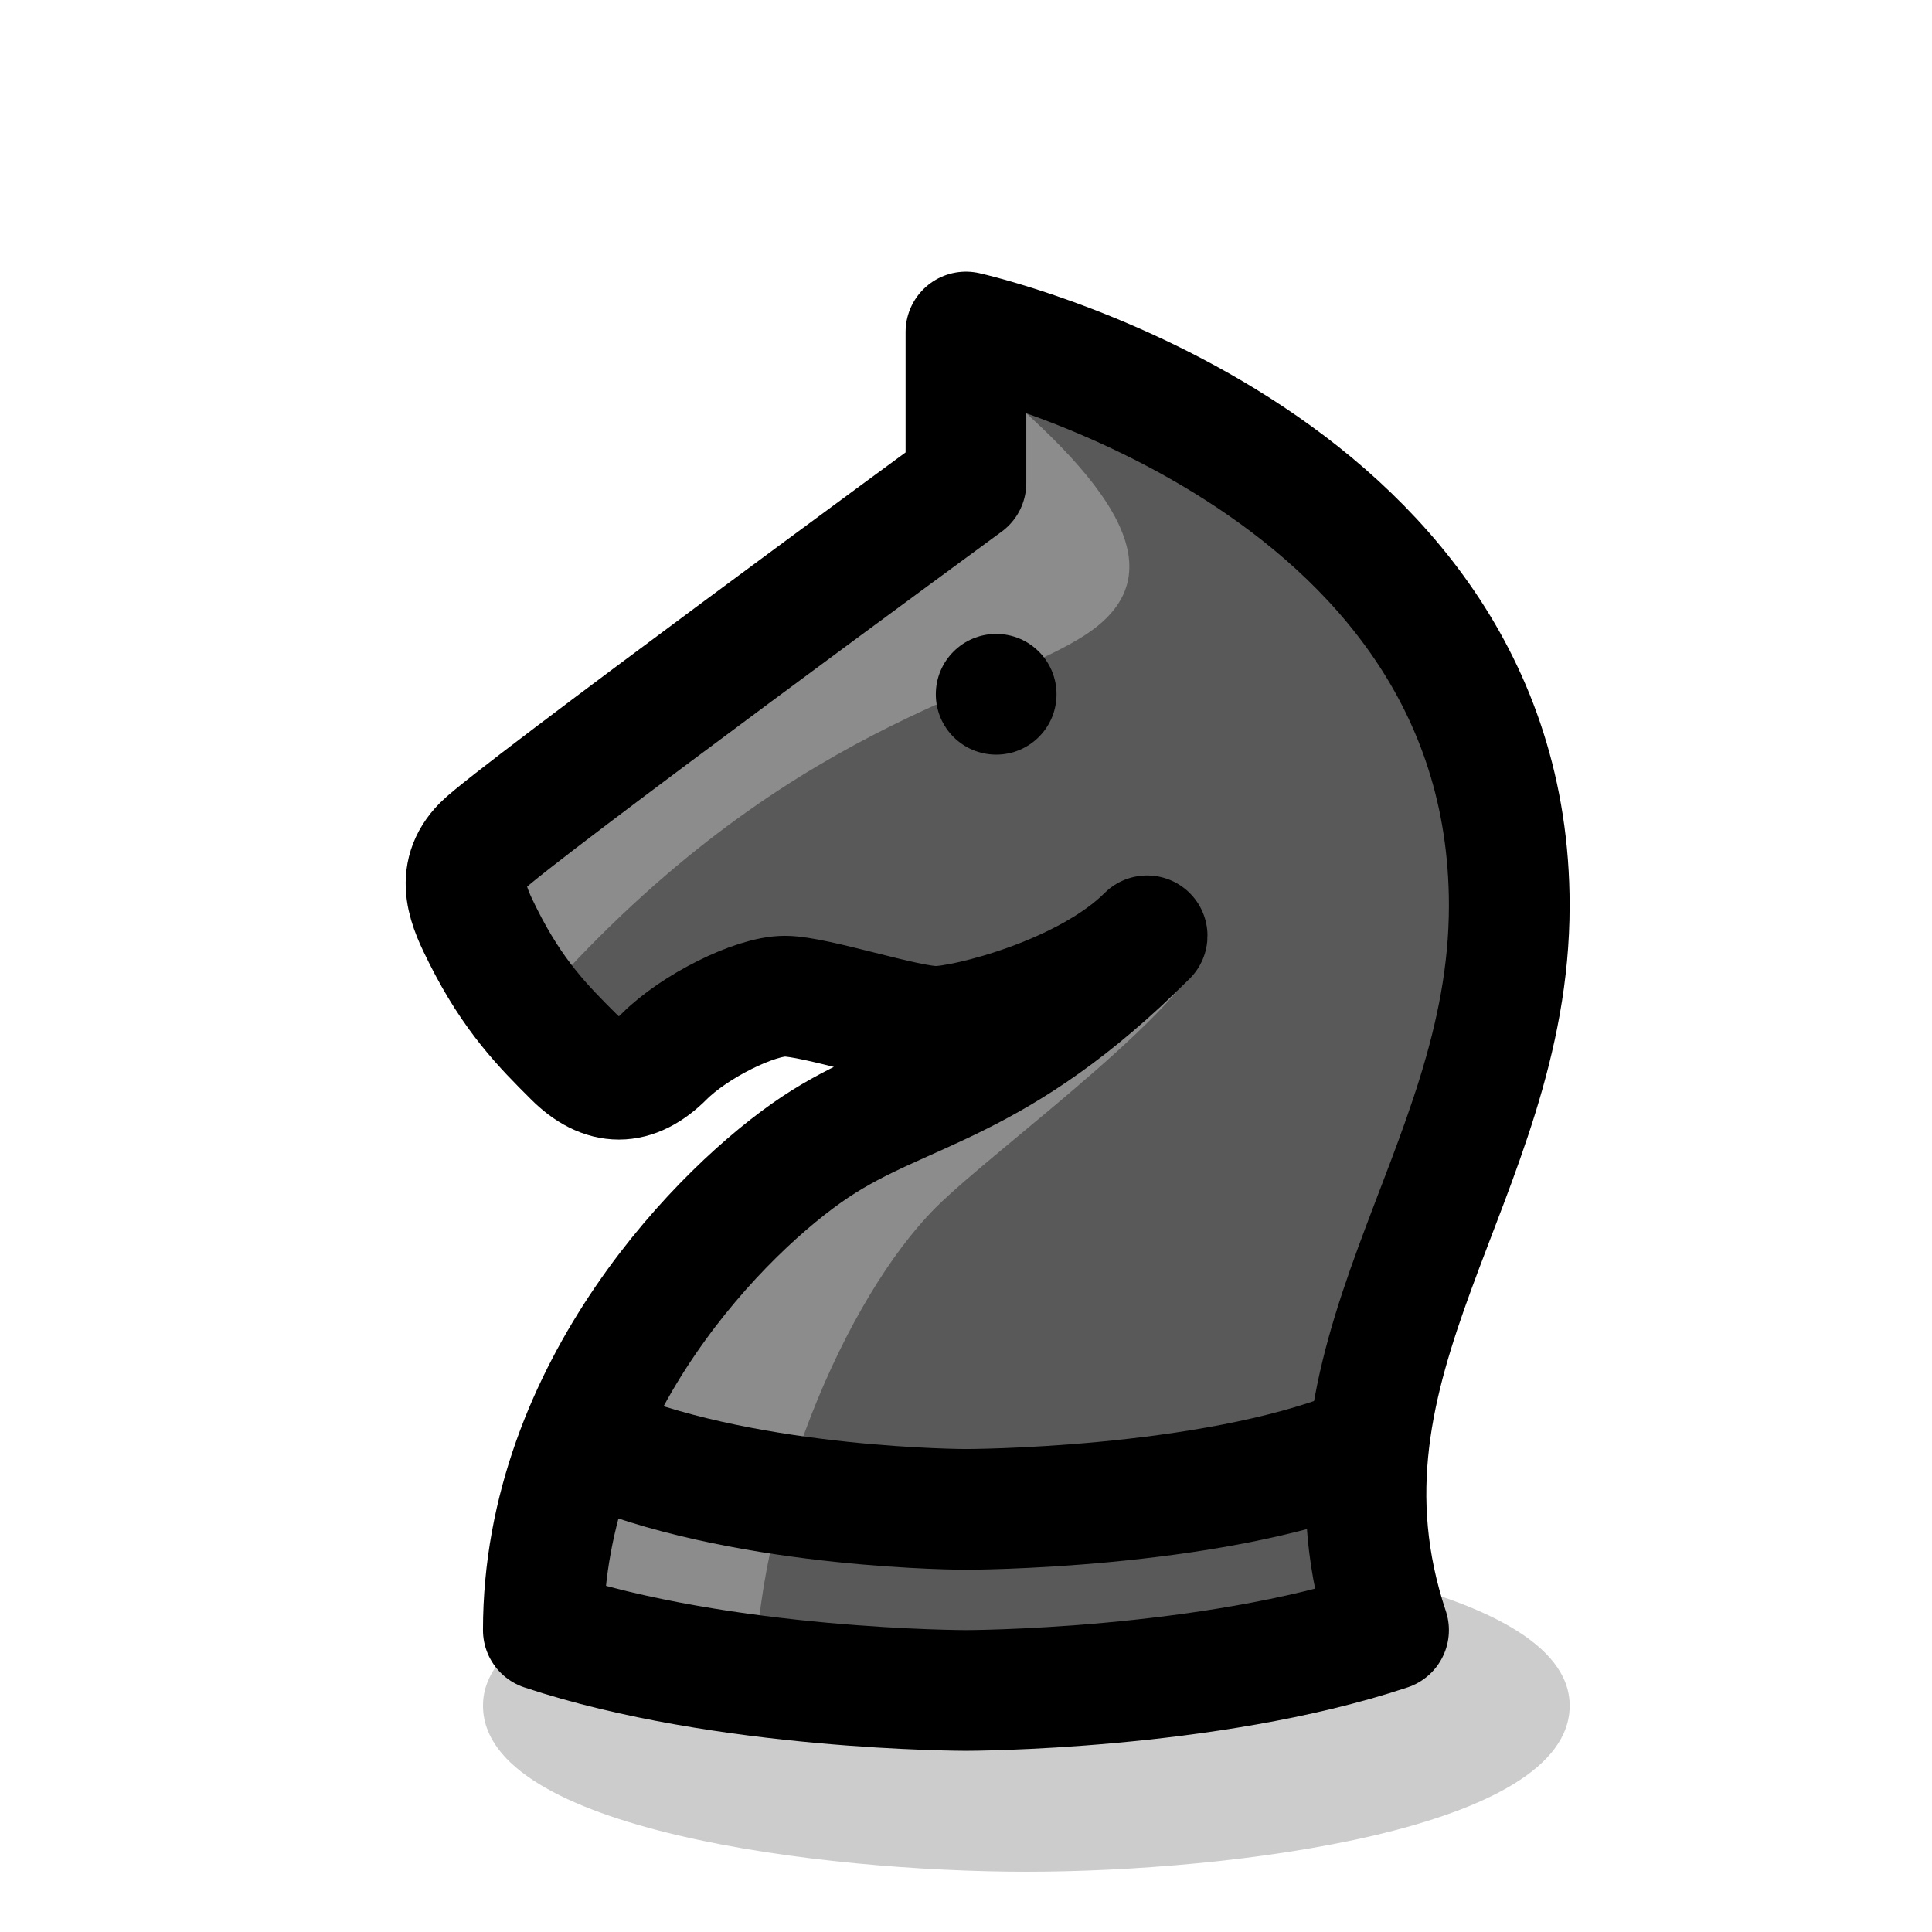
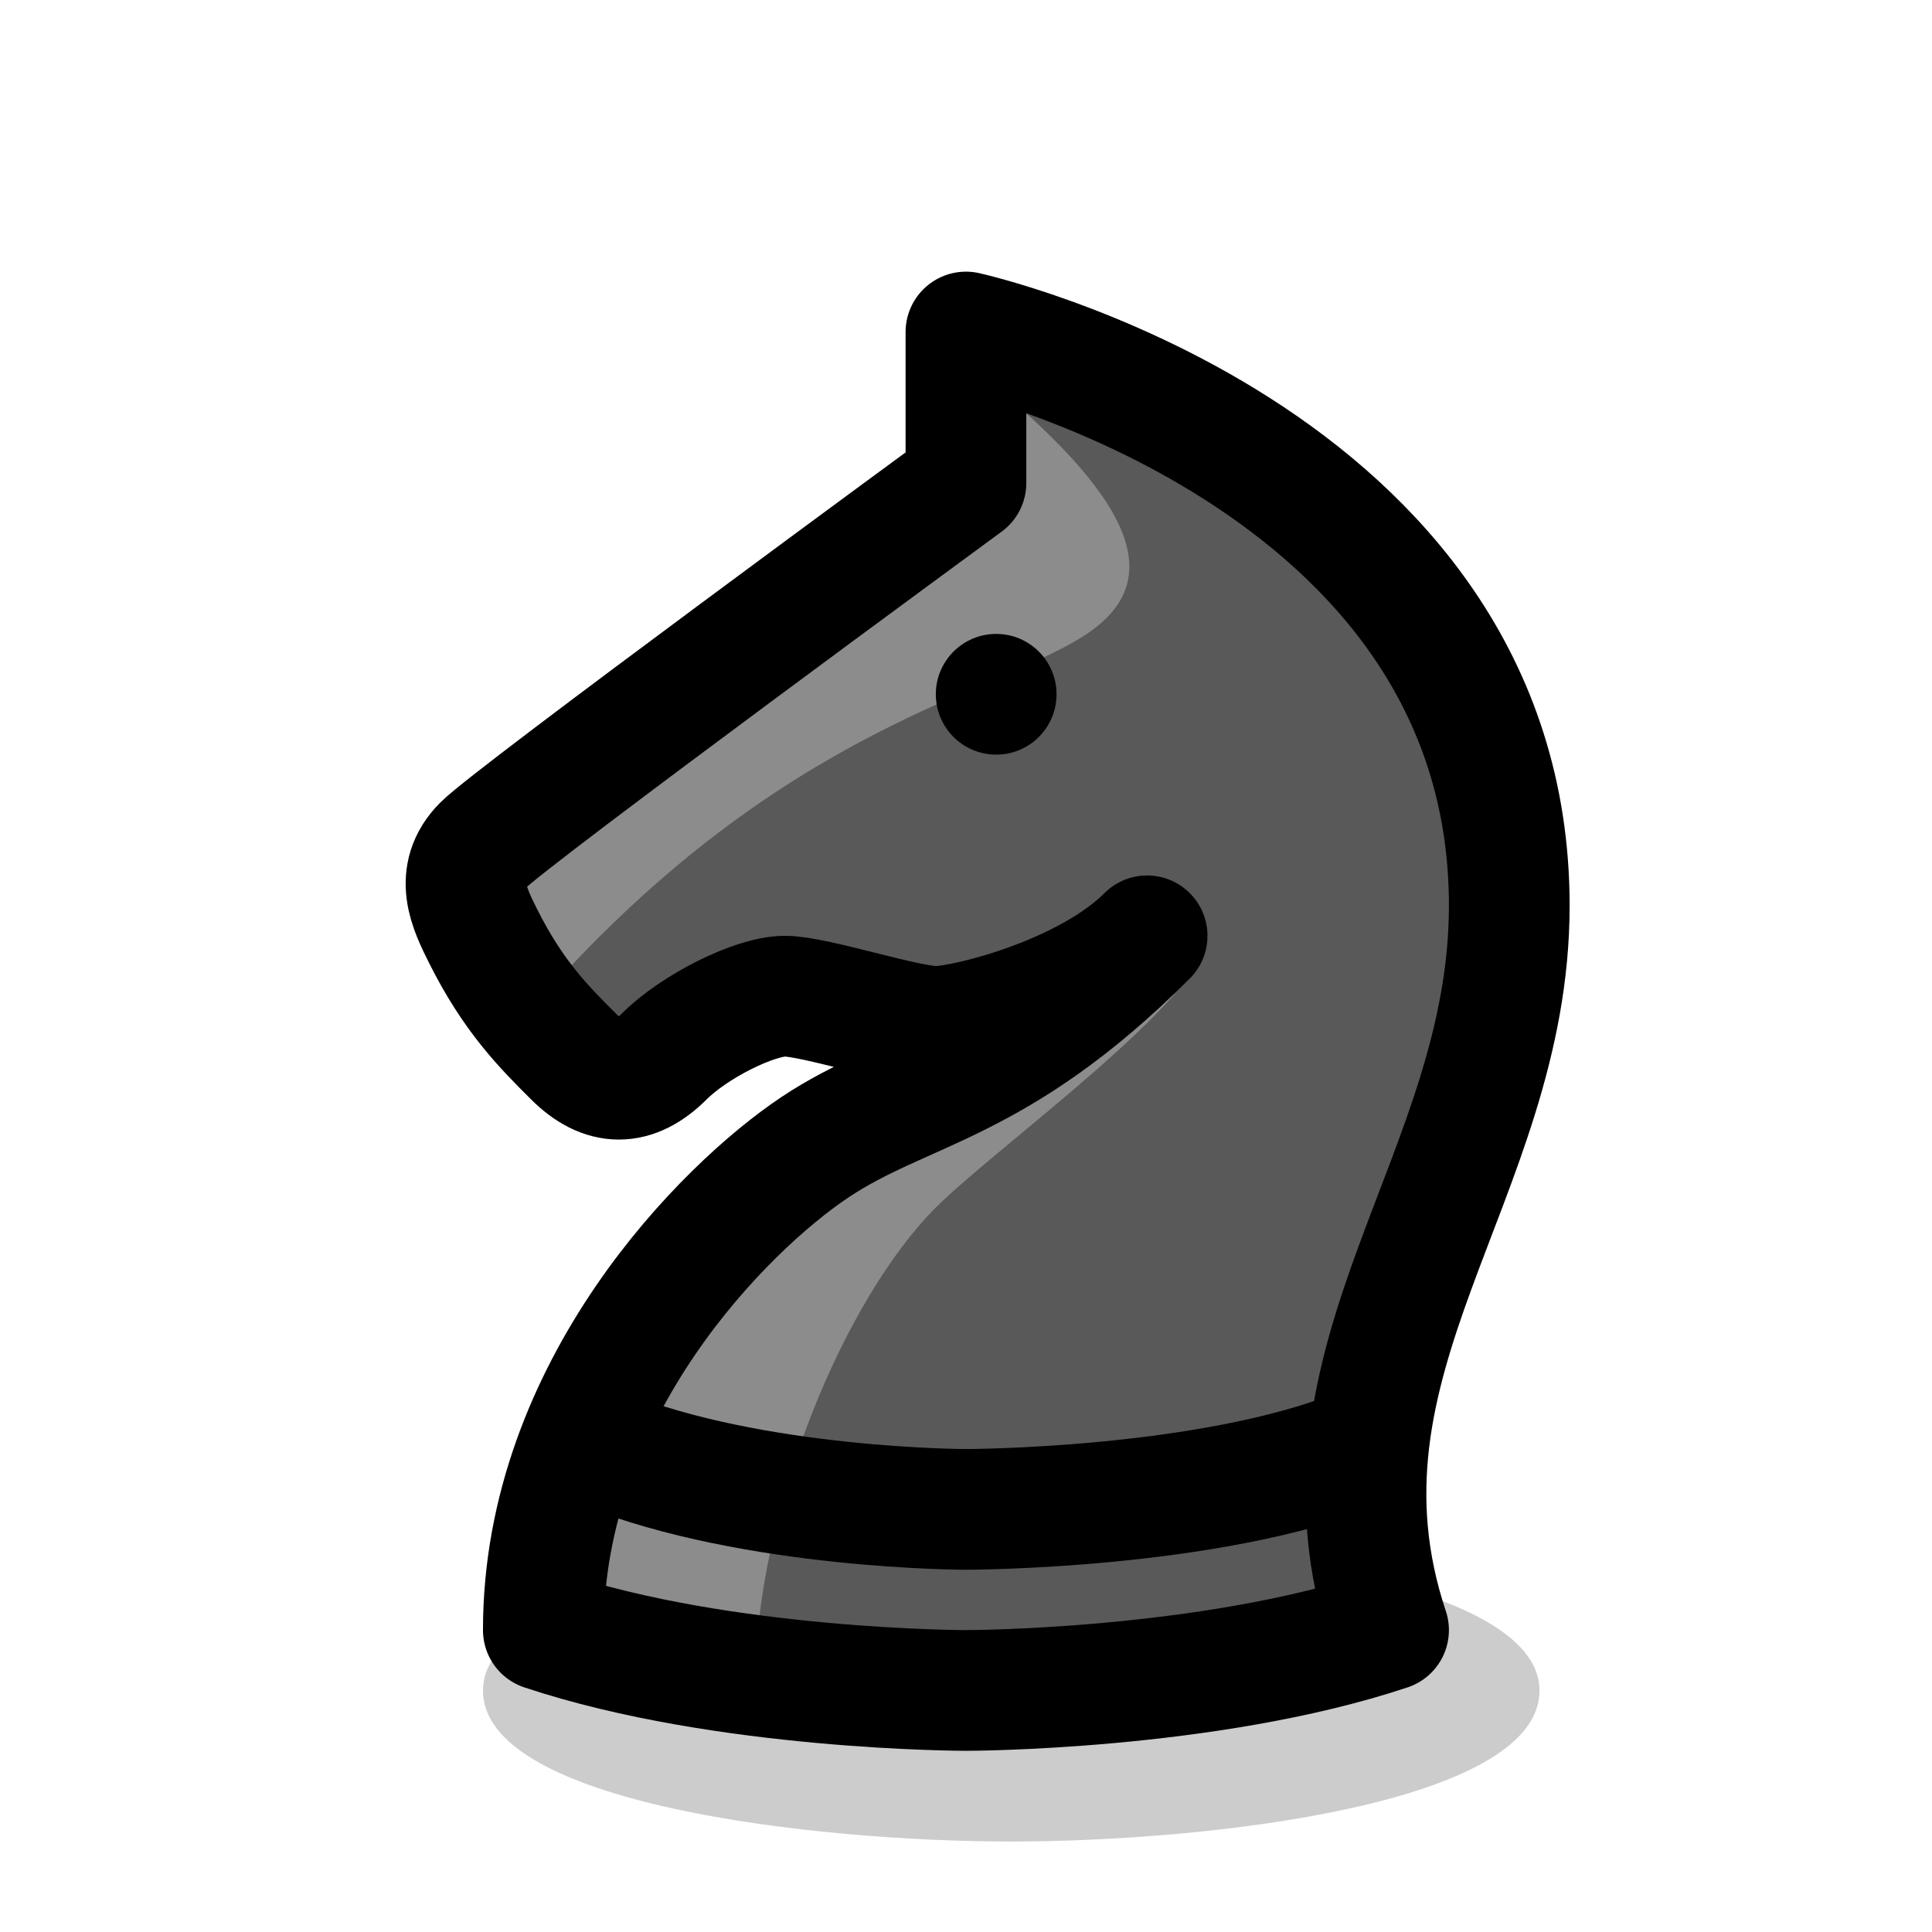
<svg xmlns="http://www.w3.org/2000/svg" xmlns:xlink="http://www.w3.org/1999/xlink" width="64" height="64" viewBox="0 0 16.933 16.933" version="1.1" id="svg5">
  <defs id="defs2">
    <linearGradient id="wood_black_accent">
      <stop style="stop-color:#ba845f;stop-opacity:1;" offset="0" id="stop5970" />
    </linearGradient>
    <linearGradient id="wood_black_fill">
      <stop style="stop-color:#995e33;stop-opacity:1;" offset="0" id="stop5940" />
    </linearGradient>
    <linearGradient id="wood_white_shade">
      <stop style="stop-color:#d0b793;stop-opacity:1;" offset="0" id="stop3347" />
    </linearGradient>
    <linearGradient id="wood_white_fill">
      <stop style="stop-color:#f9e7d2;stop-opacity:1;" offset="0" id="stop3028" />
    </linearGradient>
    <linearGradient id="white_fill">
      <stop style="stop-color:#ffffff;stop-opacity:1;" offset="0" id="stop2367" />
    </linearGradient>
    <linearGradient id="white_shade" gradientTransform="translate(-5.8013919e-8,2.116667)">
      <stop style="stop-color:#cccccc;stop-opacity:1;" offset="0" id="stop45894" />
    </linearGradient>
    <linearGradient id="linearGradient45642">
      <stop style="stop-color:#000000;stop-opacity:0.2;" offset="0" id="stop45640" />
    </linearGradient>
    <linearGradient id="black_accent" gradientTransform="scale(0.07000432)">
      <stop style="stop-color:#8c8c8c;stop-opacity:1;" offset="0" id="stop52163" />
    </linearGradient>
    <linearGradient id="black_fill" gradientTransform="matrix(0.07000432,0,0,0.07000432,-53.97503,2.116667)">
      <stop style="stop-color:#595959;stop-opacity:1;" offset="0" id="stop51990" />
    </linearGradient>
    <linearGradient xlink:href="#black_fill" id="linearGradient5966" x1="4.085" y1="8.864" x2="13.229" y2="8.864" gradientUnits="userSpaceOnUse" />
    <linearGradient xlink:href="#black_accent" id="linearGradient6002" x1="4.762" y1="11.509" x2="10.583" y2="11.509" gradientUnits="userSpaceOnUse" />
    <linearGradient xlink:href="#black_accent" id="linearGradient6004" x1="4.233" y1="5.953" x2="9.898" y2="5.953" gradientUnits="userSpaceOnUse" />
-     <linearGradient xlink:href="#linearGradient45642" id="linearGradient33033" gradientUnits="userSpaceOnUse" gradientTransform="matrix(1,0,0,1.25,0.7937499,-3.042707)" x1="4.233" y1="24.342" x2="103.049" y2="24.342" />
+     <linearGradient xlink:href="#linearGradient45642" id="linearGradient27687" gradientUnits="userSpaceOnUse" gradientTransform="matrix(1,0,0,1.25,0.7937499,-3.042707)" x1="4.233" y1="24.342" x2="103.049" y2="24.342" />
  </defs>
  <g id="layer6" transform="translate(-17.99167,-17.99167)">
-     <path style="font-variation-settings:normal;vector-effect:none;fill:url(#linearGradient33033);fill-opacity:1;stroke:none;stroke-width:1.183;stroke-linecap:round;stroke-linejoin:round;stroke-miterlimit:4;stroke-dasharray:none;stroke-dashoffset:0;stroke-opacity:1;-inkscape-stroke:none;stop-color:#000000" d="m 5.027,14.817 c 0,0.992 2.646,1.323 4.233,1.323 1.587,0 4.233,-0.331 4.233,-1.323 0,-0.992 -2.779,-1.323 -4.233,-1.323 -1.455,0 -4.233,0.331 -4.233,1.323 z" id="use175062" class="UnoptimicedTransforms" transform="matrix(1.125,0,0,1.1,16.56953,16.64229)" />
+     <path style="font-variation-settings:normal;vector-effect:none;fill:url(#linearGradient27687);fill-opacity:1;stroke:none;stroke-width:1.259;stroke-linecap:round;stroke-linejoin:round;stroke-miterlimit:4;stroke-dasharray:none;stroke-dashoffset:0;stroke-opacity:1;-inkscape-stroke:none;stop-color:#000000" d="m 5.027,14.817 c 0,0.992 2.646,1.323 4.233,1.323 1.587,0 4.233,-0.331 4.233,-1.323 0,-0.992 -2.779,-1.323 -4.233,-1.323 -1.455,0 -4.233,0.331 -4.233,1.323 z" id="use175062" class="UnoptimicedTransforms" transform="matrix(1.09375,0,0,0.9999999,16.72662,17.99167)" />
    <g id="g62410-91" style="display:inline" transform="translate(17.99167,17.99167)">
      <path style="display:inline;opacity:1;fill:url(#linearGradient5966);fill-opacity:1;stroke:none;stroke-width:1.058;stroke-linecap:round;stroke-linejoin:round;stroke-dasharray:none;stroke-opacity:1" d="m 4.762,14.287 c 1.587,0.529 3.704,0.529 3.704,0.529 0,0 2.117,0 3.704,-0.529 -0.794,-2.381 1.058,-3.969 1.058,-6.35 0,-3.969 -4.762,-5.027 -4.762,-5.027 v 1.323 c 0,0 -3.969,2.91 -4.233,3.175 -0.265,0.265 -0.118,0.557 0,0.794 0.265,0.529 0.529,0.794 0.794,1.058 0.265,0.265 0.529,0.265 0.794,0 0.265,-0.265 0.794,-0.529 1.058,-0.529 0.265,0 1.058,0.265 1.323,0.265 0.265,0 1.323,-0.265 1.852,-0.794 C 8.731,9.525 7.937,9.525 7.144,10.054 6.35,10.583 4.762,12.171 4.762,14.287 Z" id="path59942-5" />
      <path style="display:inline;opacity:1;fill:url(#linearGradient6004);fill-opacity:1;stroke:none;stroke-width:1.058;stroke-linecap:round;stroke-linejoin:round;stroke-dasharray:none;stroke-opacity:1" d="M 8.467,3.175 C 9.79,4.233 10.319,5.027 9.525,5.556 8.731,6.085 6.879,6.35 4.762,8.731 L 4.233,7.408 8.467,4.233" id="path65088-1" />
      <path style="display:inline;opacity:1;fill:url(#linearGradient6002);fill-opacity:1;stroke:none;stroke-width:1.058;stroke-linecap:round;stroke-linejoin:round;stroke-dasharray:none;stroke-opacity:1" d="M 6.615,14.817 4.762,14.287 c 0,-2.117 1.587,-3.969 2.381,-4.498 0.794,-0.529 2.117,-0.265 3.44,-1.587 0,0.529 -1.852,1.852 -2.381,2.381 -0.794,0.794 -1.587,2.646 -1.587,4.233 z" id="path65058-7" />
      <path style="display:inline;opacity:1;fill:none;fill-opacity:1;stroke:#000000;stroke-width:1.058;stroke-linecap:round;stroke-linejoin:round;stroke-dasharray:none;stroke-opacity:1" d="m 4.762,14.287 c 1.587,0.529 3.704,0.529 3.704,0.529 0,0 2.117,0 3.704,-0.529 -0.794,-2.381 1.058,-3.969 1.058,-6.35 0,-3.969 -4.762,-5.027 -4.762,-5.027 v 1.323 c 0,0 -3.969,2.91 -4.233,3.175 -0.265,0.265 -0.118,0.557 0,0.794 0.265,0.529 0.529,0.794 0.794,1.058 0.265,0.265 0.529,0.265 0.794,0 0.265,-0.265 0.794,-0.529 1.058,-0.529 0.265,0 1.058,0.265 1.323,0.265 0.265,0 1.323,-0.265 1.852,-0.794 C 8.731,9.525 7.937,9.525 7.144,10.054 6.35,10.583 4.762,12.171 4.762,14.287 Z" id="path64922-0" />
      <ellipse style="display:inline;opacity:1;fill:#000000;fill-opacity:1;stroke:none;stroke-width:1.058;stroke-linecap:round;stroke-linejoin:round;stroke-dasharray:none;stroke-opacity:1" id="path63964-0" cy="6.085" cx="8.731" ry="0.529" rx="0.529" />
      <path style="display:inline;opacity:1;fill:none;fill-opacity:1;stroke:#000000;stroke-width:1.058;stroke-linecap:butt;stroke-linejoin:round;stroke-dasharray:none;stroke-opacity:1" d="m 11.906,12.7 c -1.323,0.529 -3.44,0.529 -3.44,0.529 0,0 -1.852,10e-7 -3.175,-0.529" id="path65119-8" />
    </g>
  </g>
</svg>
